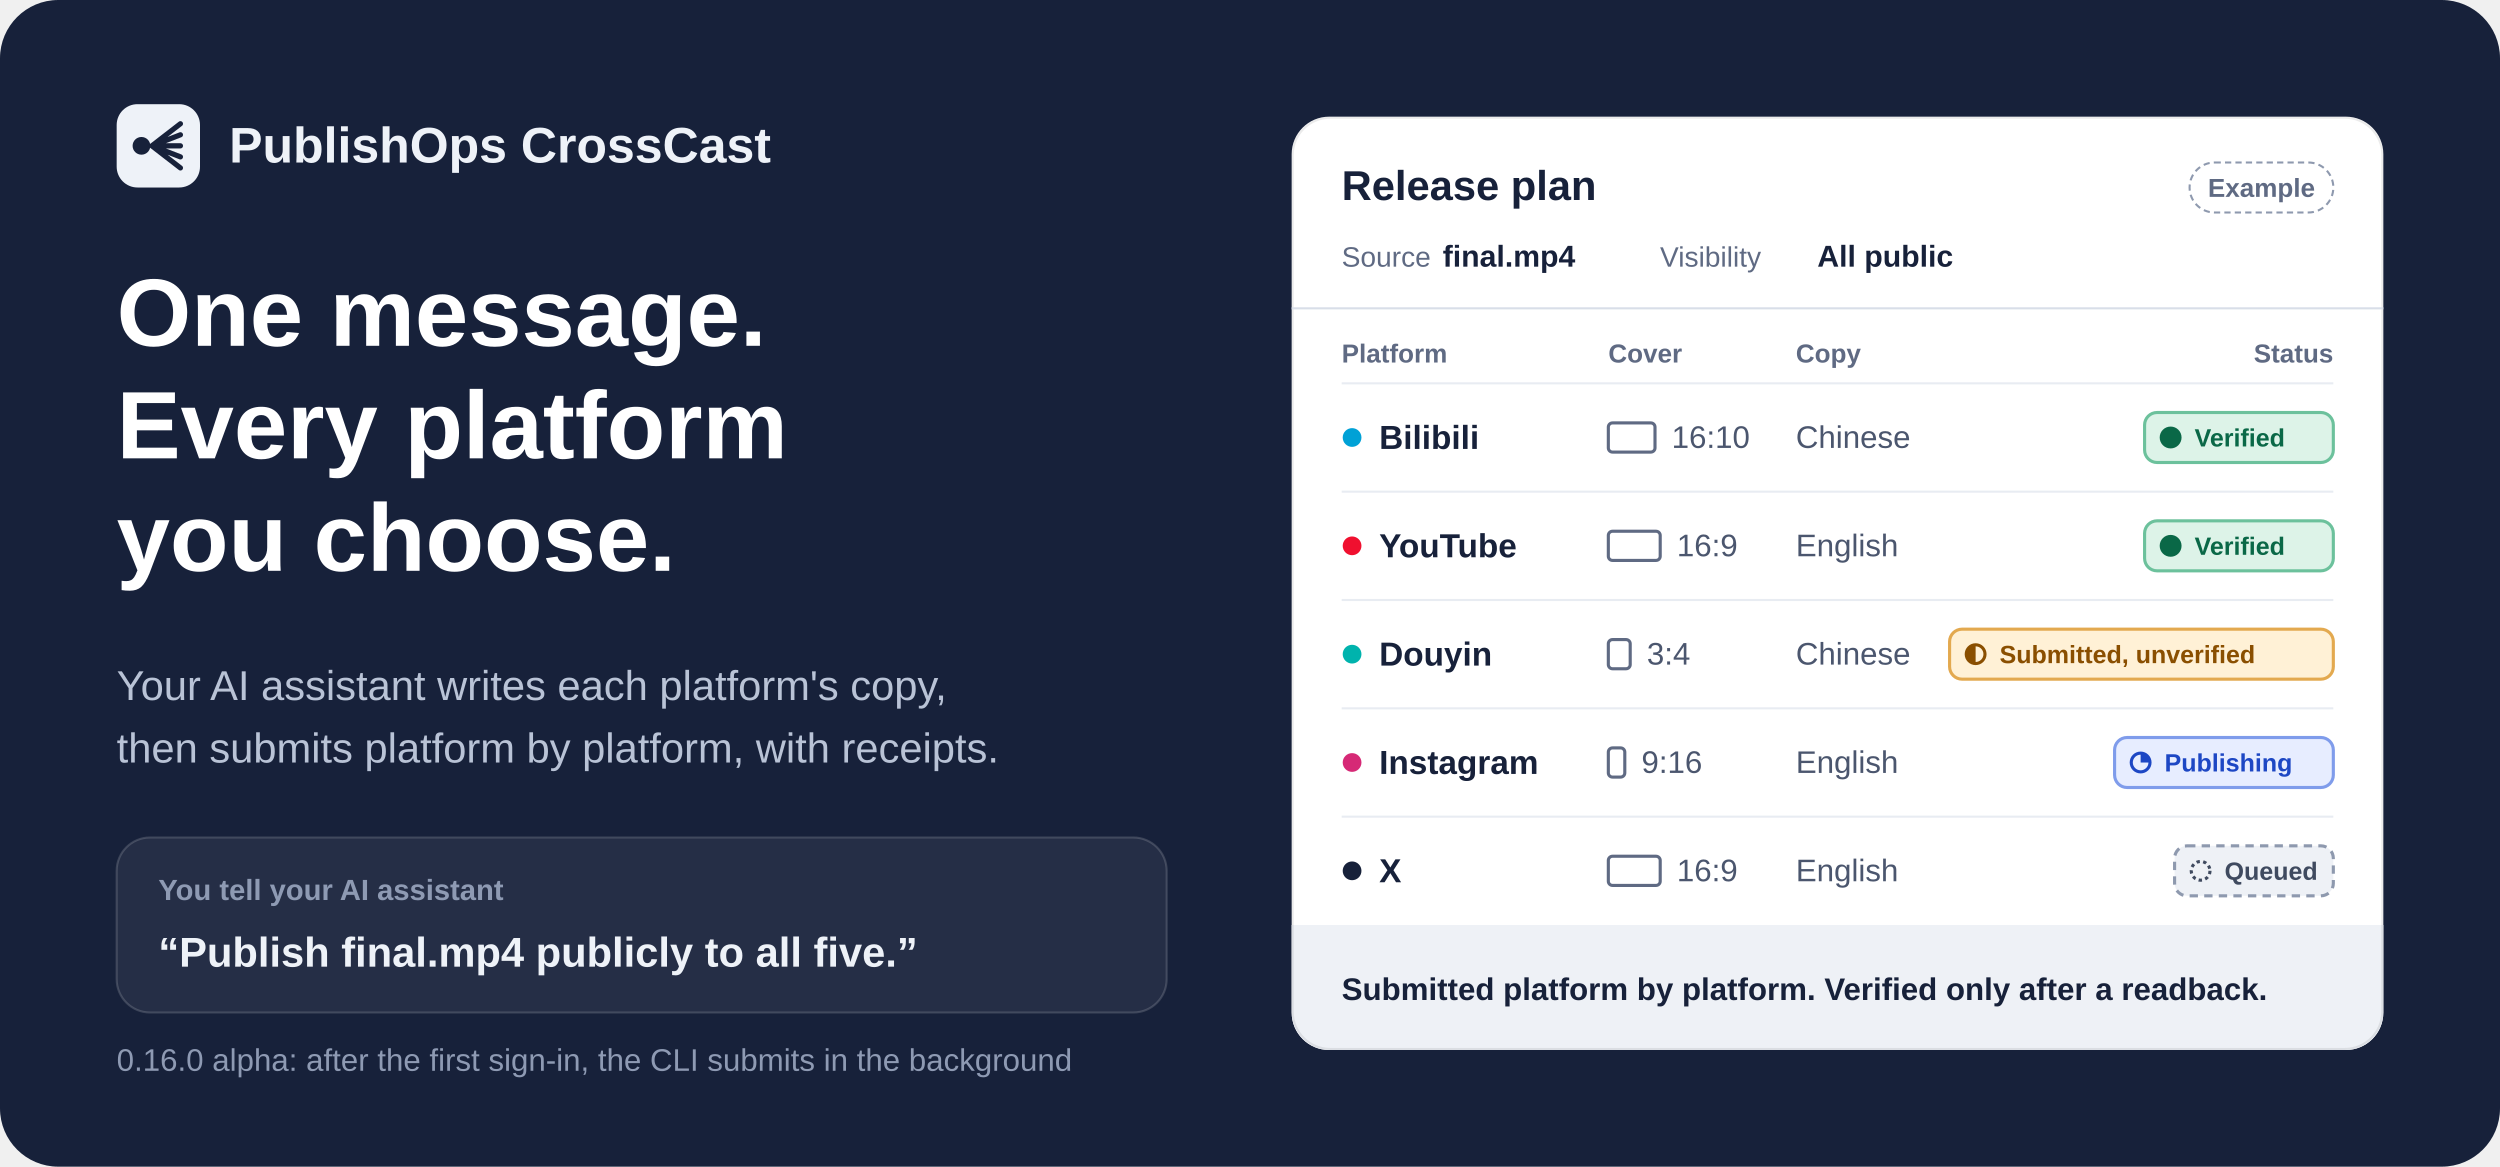
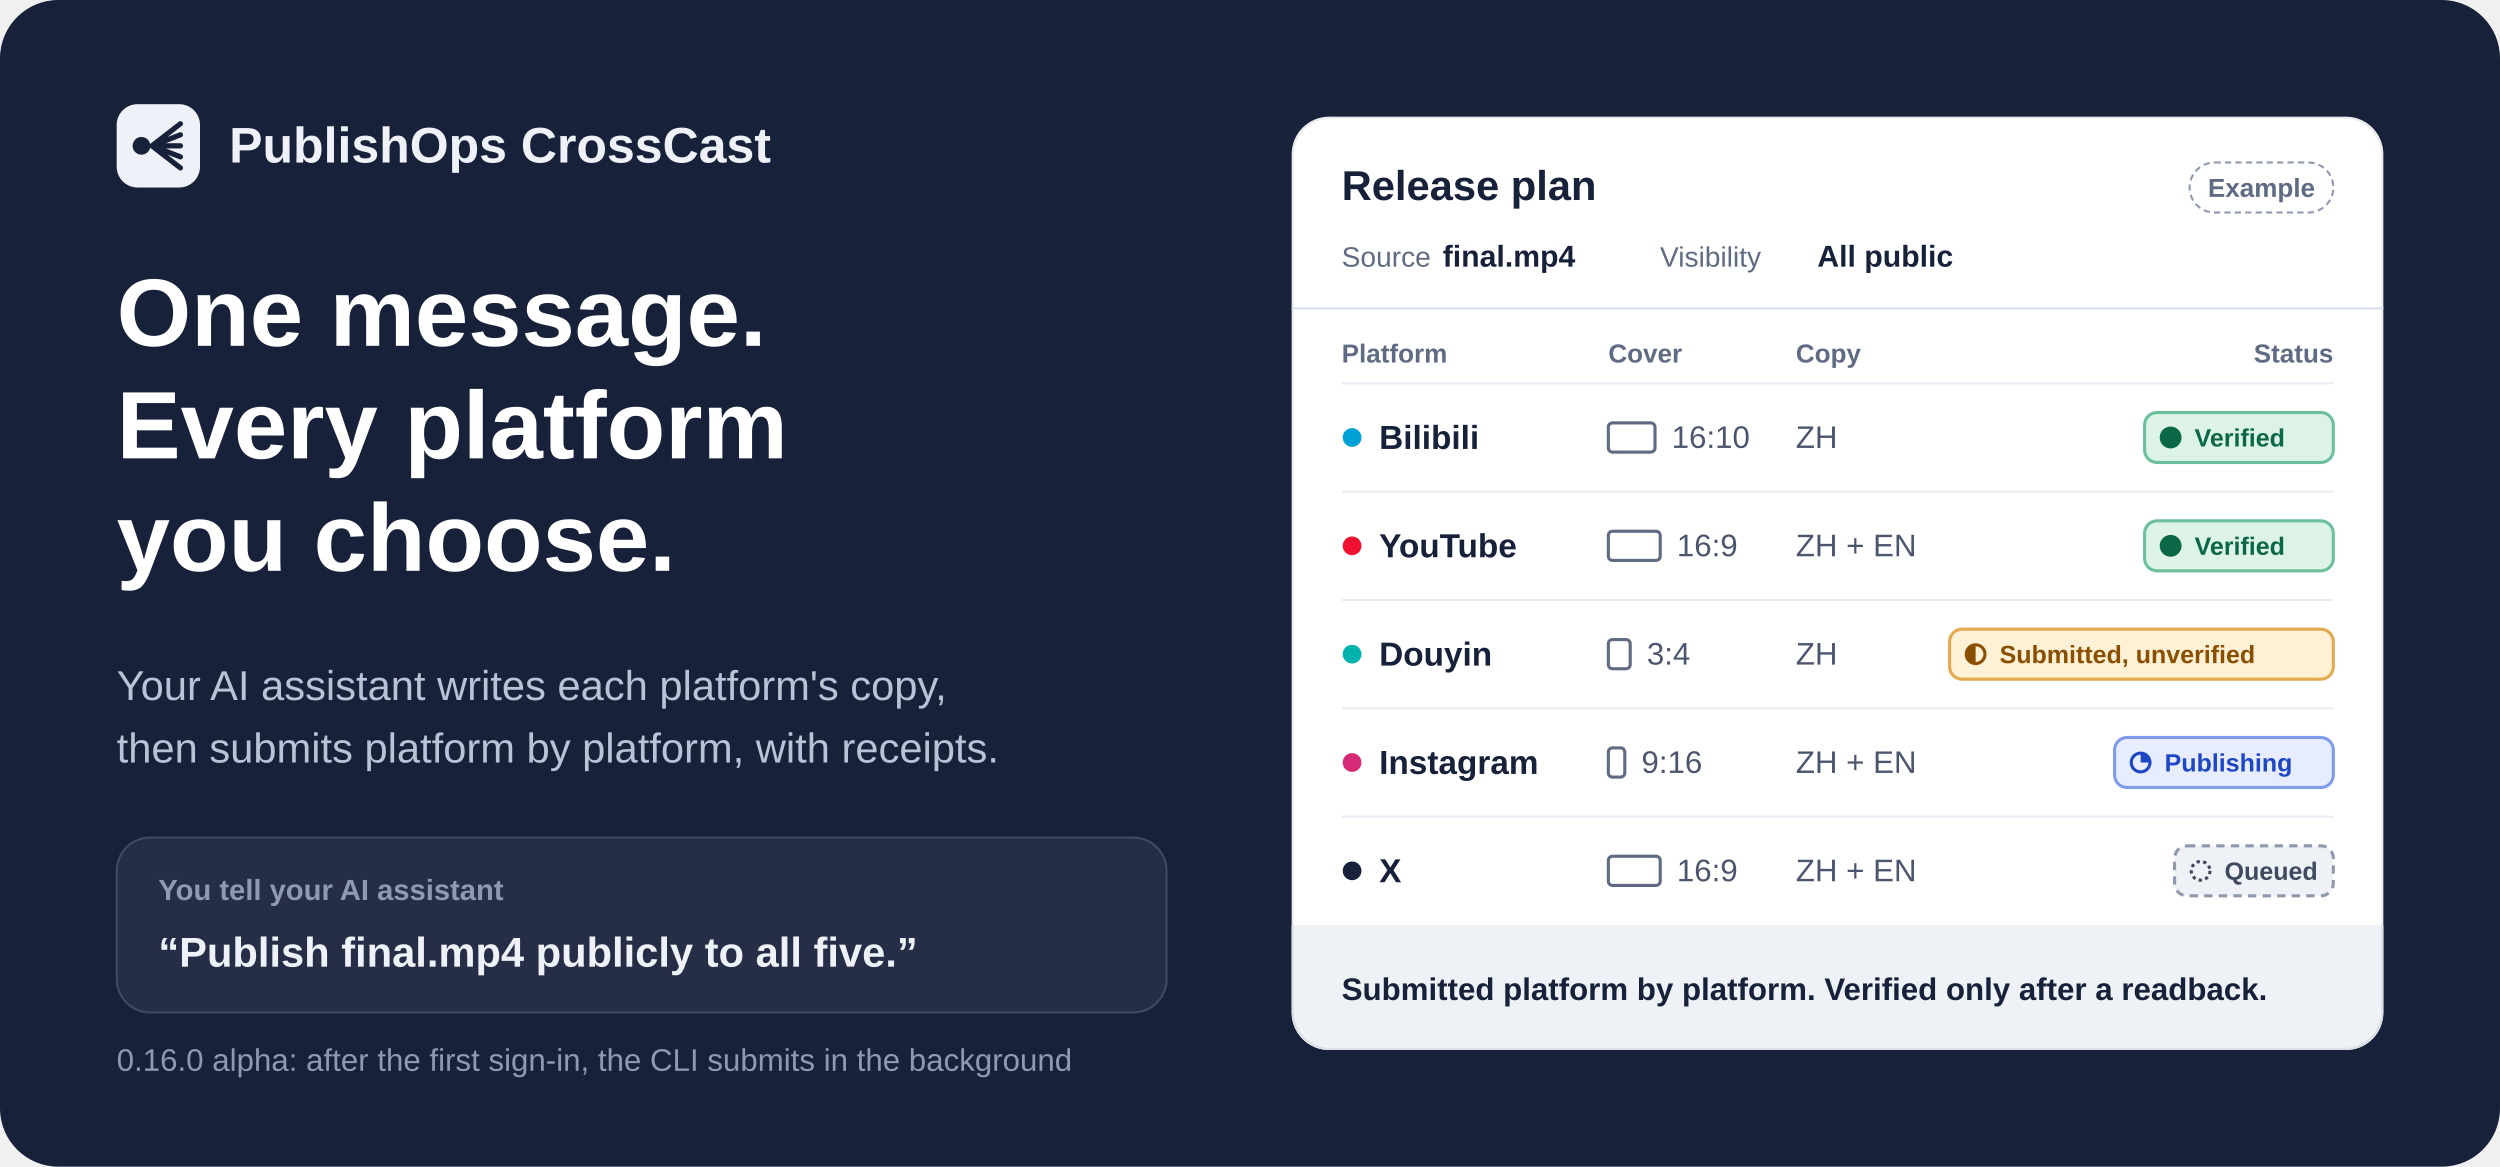
<svg xmlns="http://www.w3.org/2000/svg" width="1200" height="560" viewBox="0 0 1200 560" role="img" aria-labelledby="t d">
  <defs>
    <clipPath id="card">
      <rect x="620" y="56" width="524" height="448" rx="18" />
    </clipPath>
  </defs>
  <rect width="1200" height="560" rx="28" fill="#17213a" />
  <g font-family="'Segoe UI',-apple-system,BlinkMacSystemFont,'Helvetica Neue',Arial,'Noto Sans',sans-serif">
    <g transform="translate(56 50)">
      <rect width="40" height="40" rx="10" fill="#eef2f8" />
      <circle cx="11.9" cy="20" r="4.25" fill="#17213a" />
      <path d="M16.9 20 30.6 9.4M16.9 20 30.6 14.7M16.9 20H30.6M16.9 20 30.6 25.3M16.9 20 30.6 30.6" stroke="#17213a" stroke-width="2.5" stroke-linecap="round" fill="none" />
      <text x="54" y="28" font-size="24" font-weight="800" fill="#eef2f8" font-family="'Segoe UI',-apple-system,BlinkMacSystemFont,'Helvetica Neue',Arial,'Noto Sans',sans-serif">PublishOps CrossCast</text>
    </g>
    <text x="56" y="166" font-size="46" font-weight="800" fill="#ffffff">One message.</text>
    <text x="56" y="220" font-size="46" font-weight="800" fill="#ffffff">Every platform</text>
    <text x="56" y="274" font-size="46" font-weight="800" fill="#ffffff">you choose.</text>
    <text x="56" y="336" font-size="20" fill="#b9c3d6">Your AI assistant writes each platform's copy,</text>
    <text x="56" y="366" font-size="20" fill="#b9c3d6">then submits platform by platform, with receipts.</text>
    <rect x="56" y="402" width="504" height="84" rx="16" fill="#ffffff" fill-opacity="0.06" stroke="#ffffff" stroke-opacity="0.16" />
    <text x="76" y="432" font-size="14" font-weight="600" fill="#8e9ab3">You tell your AI assistant</text>
    <text x="76" y="464" font-size="20" font-weight="700" fill="#eef2f8">“Publish final.mp4 publicly to all five.”</text>
    <text x="56" y="514" font-size="15" fill="#8e9ab3">0.16.0 alpha: after the first sign-in, the CLI submits in the background</text>
    <g clip-path="url(#card)">
      <rect x="620" y="56" width="524" height="448" fill="#ffffff" />
      <rect x="620" y="444" width="524" height="60" fill="#eef1f6" />
    </g>
    <rect x="620.5" y="56.5" width="523" height="447" rx="18" fill="none" stroke="#000000" stroke-opacity="0.08" />
    <text x="644" y="96" font-size="20" font-weight="800" fill="#17213a">Release plan</text>
    <rect x="1051.0" y="78" width="69.0" height="24" rx="12" fill="none" stroke="#8e99ae" stroke-dasharray="3 2" />
    <text x="1085.5" y="94.5" font-size="12.5" font-weight="600" fill="#5f6a83" text-anchor="middle">Example</text>
    <text x="644" y="128" font-size="13.5" fill="#5f6a83">Source</text>
    <text x="692.5" y="128" font-size="14.5" font-weight="700" fill="#17213a">final.mp4</text>
    <text x="796.8" y="128" font-size="13.5" fill="#5f6a83">Visibility</text>
    <text x="872.3" y="128" font-size="14.5" font-weight="700" fill="#17213a">All public</text>
    <path d="M620 148 H1144" stroke="#d8dee8" />
    <text x="644" y="174" font-size="12.5" font-weight="600" fill="#5f6a83">Platform</text>
    <text x="772" y="174" font-size="12.5" font-weight="600" fill="#5f6a83">Cover</text>
    <text x="862" y="174" font-size="12.5" font-weight="600" fill="#5f6a83">Copy</text>
    <text x="1120" y="174" font-size="12.5" font-weight="600" fill="#5f6a83" text-anchor="end">Status</text>
    <path d="M644 184 H1120" stroke="#e8ecf2" />
    <circle cx="649" cy="210" r="4.5" fill="#00a1d6" />
    <text x="662" y="215.5" font-size="16" font-weight="700" fill="#17213a">Bilibili</text>
    <rect x="772" y="203.0" width="22.4" height="14" rx="2" fill="none" stroke="#5f6a83" stroke-width="1.5" />
    <text x="802.4" y="215" font-size="15" fill="#4b566e">16:10</text>
-     <text x="862" y="215" font-size="15" fill="#4b566e">Chinese</text>
+     <text x="862" y="215" font-size="15" fill="#4b566e">ZH</text>
    <rect x="1029.4" y="198.0" width="90.6" height="24" rx="6" fill="#ddf3e8" stroke="#6cc19c" stroke-width="1.5" />
    <circle cx="1041.9" cy="210" r="4.5" fill="none" stroke="#0a6847" stroke-width="1.5" />
    <circle cx="1041.9" cy="210" r="4.5" fill="#0a6847" />
    <text x="1053.4" y="214.3" font-size="12" font-weight="700" fill="#0a6847">Verified</text>
    <path d="M644 236 H1120" stroke="#e8ecf2" />
    <circle cx="649" cy="262" r="4.5" fill="#f0102f" />
    <text x="662" y="267.5" font-size="16" font-weight="700" fill="#17213a">YouTube</text>
    <rect x="772" y="255.0" width="24.9" height="14" rx="2" fill="none" stroke="#5f6a83" stroke-width="1.5" />
    <text x="804.9" y="267" font-size="15" fill="#4b566e">16:9</text>
-     <text x="862" y="267" font-size="15" fill="#4b566e">English</text>
+     <text x="862" y="267" font-size="15" fill="#4b566e">ZH + EN</text>
    <rect x="1029.4" y="250.0" width="90.6" height="24" rx="6" fill="#ddf3e8" stroke="#6cc19c" stroke-width="1.5" />
    <circle cx="1041.9" cy="262" r="4.5" fill="none" stroke="#0a6847" stroke-width="1.5" />
    <circle cx="1041.9" cy="262" r="4.5" fill="#0a6847" />
    <text x="1053.4" y="266.3" font-size="12" font-weight="700" fill="#0a6847">Verified</text>
    <path d="M644 288 H1120" stroke="#e8ecf2" />
    <circle cx="649" cy="314" r="4.5" fill="#00b3ad" />
    <text x="662" y="319.5" font-size="16" font-weight="700" fill="#17213a">Douyin</text>
    <rect x="772" y="307.0" width="10.5" height="14" rx="2" fill="none" stroke="#5f6a83" stroke-width="1.5" />
    <text x="790.5" y="319" font-size="15" fill="#4b566e">3:4</text>
-     <text x="862" y="319" font-size="15" fill="#4b566e">Chinese</text>
+     <text x="862" y="319" font-size="15" fill="#4b566e">ZH</text>
    <rect x="935.8" y="302.0" width="184.2" height="24" rx="6" fill="#fff1d6" stroke="#e3a94f" stroke-width="1.5" />
    <circle cx="948.3" cy="314" r="4.5" fill="none" stroke="#8a4f00" stroke-width="1.5" />
    <path d="M948.3 309.5 A4.5 4.5 0 0 0 948.3 318.5 Z" fill="#8a4f00" />
    <text x="959.8" y="318.3" font-size="12" font-weight="700" fill="#8a4f00">Submitted, unverified</text>
    <path d="M644 340 H1120" stroke="#e8ecf2" />
    <circle cx="649" cy="366" r="4.5" fill="#d62976" />
    <text x="662" y="371.5" font-size="16" font-weight="700" fill="#17213a">Instagram</text>
    <rect x="772" y="359.0" width="7.9" height="14" rx="2" fill="none" stroke="#5f6a83" stroke-width="1.5" />
    <text x="787.9" y="371" font-size="15" fill="#4b566e">9:16</text>
-     <text x="862" y="371" font-size="15" fill="#4b566e">English</text>
+     <text x="862" y="371" font-size="15" fill="#4b566e">ZH + EN</text>
    <rect x="1015.0" y="354.0" width="105.0" height="24" rx="6" fill="#e7edff" stroke="#7f9ceb" stroke-width="1.5" />
    <circle cx="1027.5" cy="366" r="4.5" fill="none" stroke="#1d47c4" stroke-width="1.5" />
    <path d="M1027.5 366 L1027.5 361.5 A4.5 4.5 0 0 1 1032.0 366 Z" fill="#1d47c4" />
    <text x="1039.0" y="370.3" font-size="12" font-weight="700" fill="#1d47c4">Publishing</text>
    <path d="M644 392 H1120" stroke="#e8ecf2" />
    <circle cx="649" cy="418" r="4.5" fill="#17213a" />
    <text x="662" y="423.5" font-size="16" font-weight="700" fill="#17213a">X</text>
    <rect x="772" y="411.0" width="24.9" height="14" rx="2" fill="none" stroke="#5f6a83" stroke-width="1.5" />
    <text x="804.9" y="423" font-size="15" fill="#4b566e">16:9</text>
-     <text x="862" y="423" font-size="15" fill="#4b566e">English</text>
+     <text x="862" y="423" font-size="15" fill="#4b566e">ZH + EN</text>
    <rect x="1043.8" y="406.0" width="76.2" height="24" rx="6" fill="#eef1f6" stroke="#8e99ae" stroke-width="1.5" stroke-dasharray="4 3" />
    <circle cx="1056.3" cy="418" r="4.5" fill="none" stroke="#3f4a5f" stroke-width="1.5" stroke-dasharray="1.6 1.6" />
    <text x="1067.8" y="422.3" font-size="12" font-weight="700" fill="#3f4a5f">Queued</text>
    <text x="644" y="480" font-size="15" font-weight="700" fill="#17213a">Submitted platform by platform. Verified only after a readback.</text>
  </g>
</svg>
